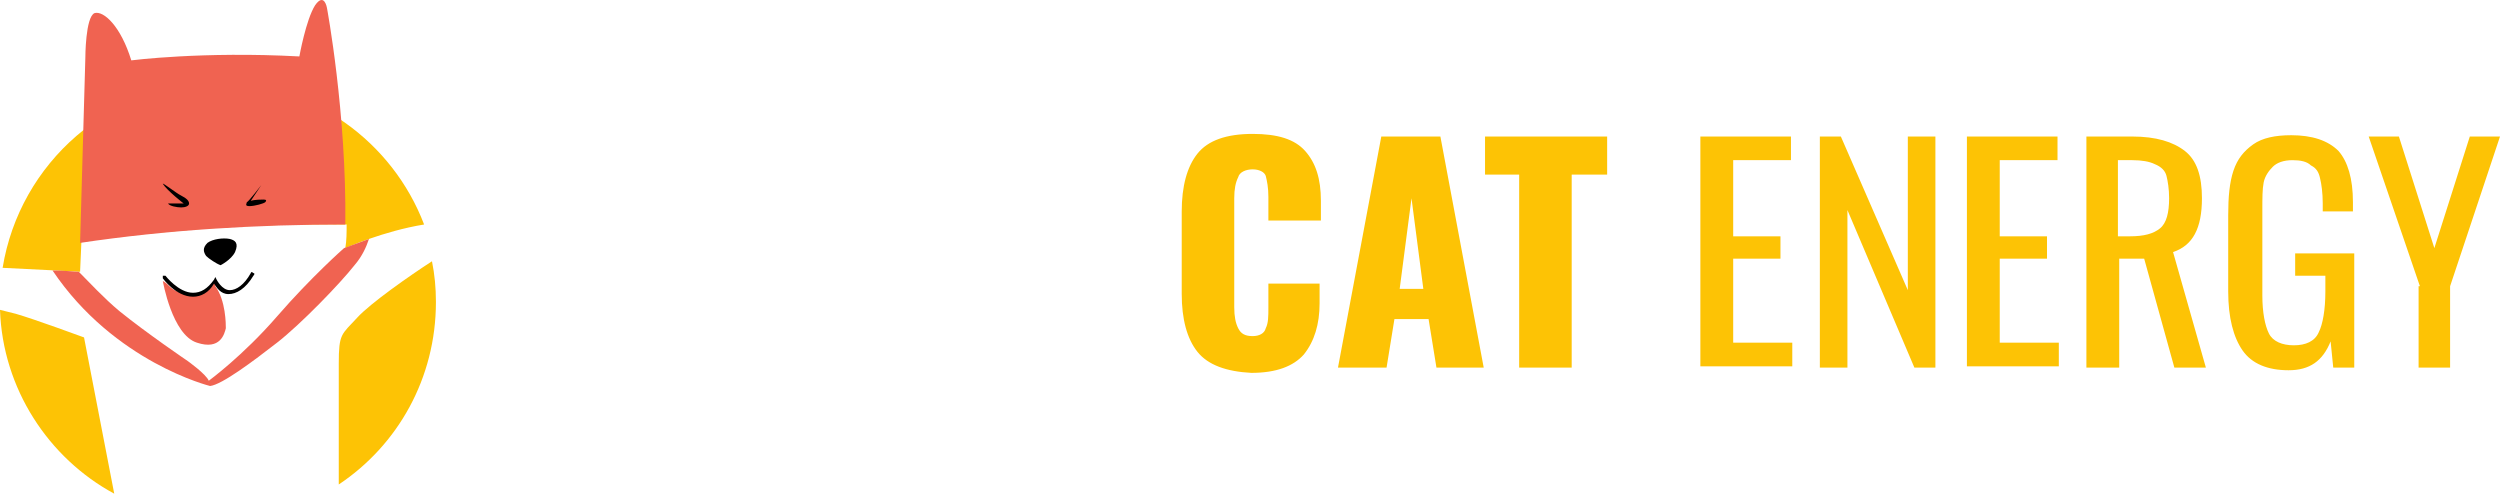
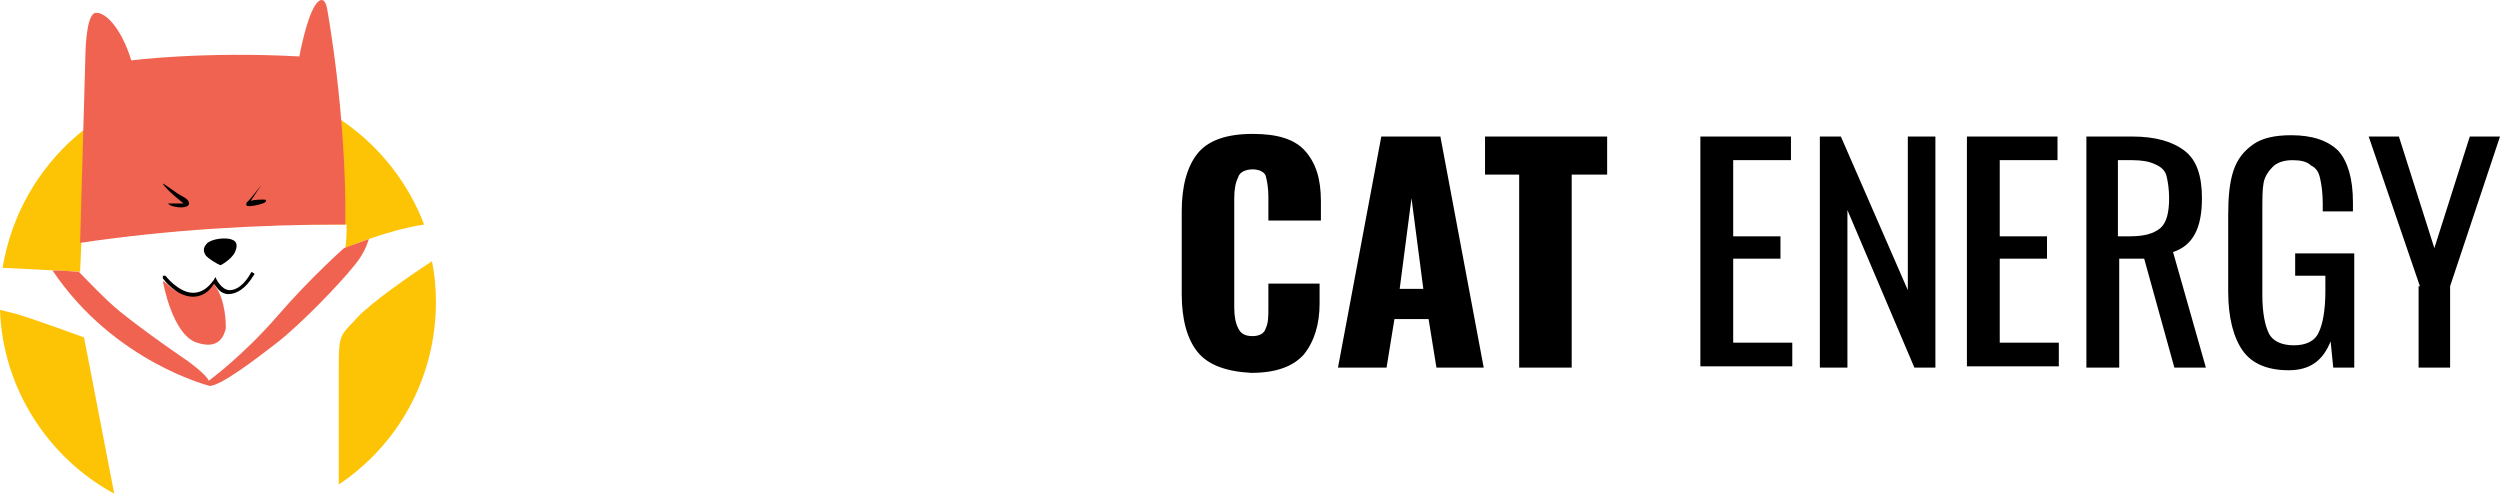
<svg xmlns="http://www.w3.org/2000/svg" version="1.1" id="Layer_2" x="0" y="0" viewBox="0 0.002 190.4 37.598">
-   <style>.st0{fill:#fdc305}.st1{fill:#f06351}</style>
+   <style>.st0{fill:#fdc305}.st1{fill:#f06351}.st2{fill:#000000}</style>
  <path class="st0" d="M6.1 20.7l.1-2.3c6.7-.9 13.4-1.4 20.2-1.3 0 .6 0 1.2-.1 1.8 0 0 2.9-1.3 6-1.8-2.4-6.3-8.5-10.8-15.6-10.8C8.4 6.3 1.5 12.4.2 20.4c2.2.1 5.9.3 5.9.3zm21.1 3.5c-1.2 1.3-1.4 1.2-1.4 3.5v9.2c4.5-3 7.4-8.1 7.4-13.9 0-1.1-.1-2.1-.3-3.1-1.7 1.1-4.7 3.2-5.7 4.3zM6.4 25.7s-3.8-1.4-5.2-1.8L0 23.6c.2 6 3.7 11.3 8.7 14L6.4 25.7z" />
  <path class="st1" d="M26.3 17.1C26.4 8.6 24.9.6 24.9.6s-.2-1.2-.9-.2c-.7 1.1-1.2 3.9-1.2 3.9-7.4-.4-12.8.3-12.8.3C9.2 2 7.9.8 7.2 1c-.7.3-.7 3.4-.7 3.4l-.4 14.1c6.7-1 13.5-1.4 20.2-1.4z" />
  <path d="M12.4 14c0-.1 1 .7 1.4.9.4.2.6.4.6.6 0 .2-.3.3-.6.3s-.9-.1-1-.3H14c.1.1-1.3-1-1.6-1.5zm7.5.1s-1 1.3-1.1 1.3c0 .1-.2.3.2.3s1.1-.2 1.2-.3c.1-.1.1-.2-.1-.2s-.7 0-1 .1l.8-1.2s.1-.1 0 0zm-3.1 6.1s.8-.4 1.1-1c.3-.7 0-.9-.4-1-.5-.1-1.3 0-1.7.3-.4.4-.3.7-.1 1 .2.2.8.6 1.1.7z" />
  <path class="st1" d="M16.3 21.5s-.2.4-.5.6c-.2.2-.6.4-1 .4-.6 0-1.1-.2-1.5-.4-.2-.1-.4-.3-.5-.4-.2-.2-.4-.3-.4-.3s.7 4.1 2.6 4.7c1.8.6 2.1-.7 2.2-1.1 0-.3 0-2.1-.8-3.2.1-.4 0-.2-.1-.3z" />
  <path d="M14.7 22.6c-1.3 0-2.3-1.4-2.3-1.4V21h.2s1 1.3 2.1 1.3c.6 0 1.1-.3 1.6-1l.1-.2.1.2s.4.8 1 .8c.5 0 1.1-.4 1.6-1.3 0-.1.1-.1.2 0 .1 0 .1.1 0 .2-.6 1-1.3 1.4-1.9 1.4-.6 0-.9-.5-1.1-.8-.4.7-1 1-1.6 1z" />
  <path class="st1" d="M26.2 18.9s-2.5 2.2-5.1 5.2-5.2 4.9-5.2 4.9c-.2-.5-1.6-1.5-1.6-1.5s-3.1-2.1-5.2-3.8c-1.2-1-2.3-2.2-3.1-3-.3 0-1.1-.1-2-.1 4.7 7 12 8.8 12 8.8.9-.1 3.3-1.9 5.1-3.3 1.8-1.4 4.8-4.5 5.9-5.9.6-.7.9-1.4 1.1-2-1.1.4-1.9.7-1.9.7z" />
-   <path class="st0" d="M1.2 16.6c-.8-1-1.2-2.5-1.2-4.4V5.9C0 4 .4 2.5 1.2 1.5 2 .5 3.4 0 5.4 0c1.9 0 3.2.4 4 1.3.8.9 1.2 2.1 1.2 3.8v1.5h-4V4.8c0-.7-.1-1.2-.2-1.6-.1-.3-.5-.5-1-.5s-1 .2-1.1.6c-.2.4-.3.9-.3 1.6v8.3c0 .7.1 1.2.3 1.6.2.4.5.6 1.1.6.5 0 .9-.2 1-.6.2-.4.2-.9.2-1.6v-1.8h3.9v1.5c0 1.6-.4 2.9-1.2 3.9-.8.9-2.1 1.4-4 1.4-1.9-.1-3.3-.6-4.1-1.6zM15.2.2h4.5L23 17.8h-3.6l-.6-3.7h-2.6l-.6 3.7h-3.7L15.2.2zm3.2 11.6l-.9-6.9-.9 6.9h1.8zm7.4-8.7h-2.7V.2h9.3v2.9h-2.7v14.7h-4V3.1zM39.5.2h6.9V2H42v5.8h3.6v1.7H42v6.4h4.5v1.8h-7V.2zm9 0h1.7l5.1 11.7V.2h2.1v17.6h-1.6l-5.1-12v12h-2.1V.2zm11.3 0h6.9V2h-4.4v5.8h3.6v1.7h-3.6v6.4h4.5v1.8h-7V.2zm9 0h3.6c1.8 0 3.1.4 4 1.1s1.3 1.9 1.3 3.6c0 2.3-.7 3.6-2.2 4.1l2.5 8.8h-2.4l-2.3-8.3h-1.9v8.3h-2.5V.2zm3.4 7.6c1.1 0 1.8-.2 2.3-.6.5-.4.7-1.2.7-2.3 0-.7-.1-1.3-.2-1.7s-.4-.7-.9-.9c-.4-.2-1-.3-1.7-.3h-1.1v5.8h.9zm8.6 8.7c-.7-1-1.1-2.5-1.1-4.5V6.2c0-1.4.1-2.5.4-3.4.3-.9.8-1.5 1.5-2s1.7-.7 2.9-.7c1.6 0 2.8.4 3.6 1.2.7.8 1.1 2.1 1.1 3.9v.7h-2.3v-.6c0-.8-.1-1.5-.2-1.9-.1-.5-.3-.8-.7-1-.3-.3-.8-.4-1.4-.4-.7 0-1.2.2-1.5.5-.3.3-.6.7-.7 1.2-.1.5-.1 1.2-.1 2.1v6.5c0 1.3.2 2.3.5 2.9.3.6 1 .9 1.9.9.9 0 1.6-.3 1.9-1 .3-.6.5-1.7.5-3.1v-1.2h-2.3V9.1h4.5v8.7h-1.6l-.2-2c-.6 1.5-1.6 2.2-3.2 2.2s-2.8-.5-3.5-1.5zm13.5-4.9L90.4.2h2.3l2.7 8.5L98.1.2h2.3l-3.8 11.4v6.2h-2.4v-6.2z" fill="#111" transform="translate(90 10.2)" />
+   <path class="st2" d="M1.2 16.6c-.8-1-1.2-2.5-1.2-4.4V5.9C0 4 .4 2.5 1.2 1.5 2 .5 3.4 0 5.4 0c1.9 0 3.2.4 4 1.3.8.9 1.2 2.1 1.2 3.8v1.5h-4V4.8c0-.7-.1-1.2-.2-1.6-.1-.3-.5-.5-1-.5s-1 .2-1.1.6c-.2.4-.3.9-.3 1.6v8.3c0 .7.1 1.2.3 1.6.2.4.5.6 1.1.6.5 0 .9-.2 1-.6.2-.4.2-.9.2-1.6v-1.8h3.9v1.5c0 1.6-.4 2.9-1.2 3.9-.8.9-2.1 1.4-4 1.4-1.9-.1-3.3-.6-4.1-1.6zM15.2.2h4.5L23 17.8h-3.6l-.6-3.7h-2.6l-.6 3.7h-3.7L15.2.2zm3.2 11.6l-.9-6.9-.9 6.9h1.8zm7.4-8.7h-2.7V.2h9.3v2.9h-2.7v14.7h-4V3.1zM39.5.2h6.9V2H42v5.8h3.6v1.7H42v6.4h4.5v1.8h-7V.2zm9 0h1.7l5.1 11.7V.2h2.1v17.6h-1.6l-5.1-12v12h-2.1V.2zm11.3 0h6.9V2h-4.4v5.8h3.6v1.7h-3.6v6.4h4.5v1.8h-7V.2zm9 0h3.6c1.8 0 3.1.4 4 1.1s1.3 1.9 1.3 3.6c0 2.3-.7 3.6-2.2 4.1l2.5 8.8h-2.4l-2.3-8.3h-1.9v8.3h-2.5V.2zm3.4 7.6c1.1 0 1.8-.2 2.3-.6.5-.4.7-1.2.7-2.3 0-.7-.1-1.3-.2-1.7s-.4-.7-.9-.9c-.4-.2-1-.3-1.7-.3h-1.1v5.8h.9zm8.6 8.7c-.7-1-1.1-2.5-1.1-4.5V6.2c0-1.4.1-2.5.4-3.4.3-.9.8-1.5 1.5-2s1.7-.7 2.9-.7c1.6 0 2.8.4 3.6 1.2.7.8 1.1 2.1 1.1 3.9v.7h-2.3v-.6c0-.8-.1-1.5-.2-1.9-.1-.5-.3-.8-.7-1-.3-.3-.8-.4-1.4-.4-.7 0-1.2.2-1.5.5-.3.3-.6.7-.7 1.2-.1.5-.1 1.2-.1 2.1v6.5c0 1.3.2 2.3.5 2.9.3.6 1 .9 1.9.9.9 0 1.6-.3 1.9-1 .3-.6.5-1.7.5-3.1v-1.2h-2.3V9.1h4.5v8.7h-1.6l-.2-2c-.6 1.5-1.6 2.2-3.2 2.2s-2.8-.5-3.5-1.5zm13.5-4.9L90.4.2h2.3l2.7 8.5L98.1.2h2.3l-3.8 11.4v6.2h-2.4v-6.2z" fill="#111" transform="translate(90 10.2)" />
</svg>
